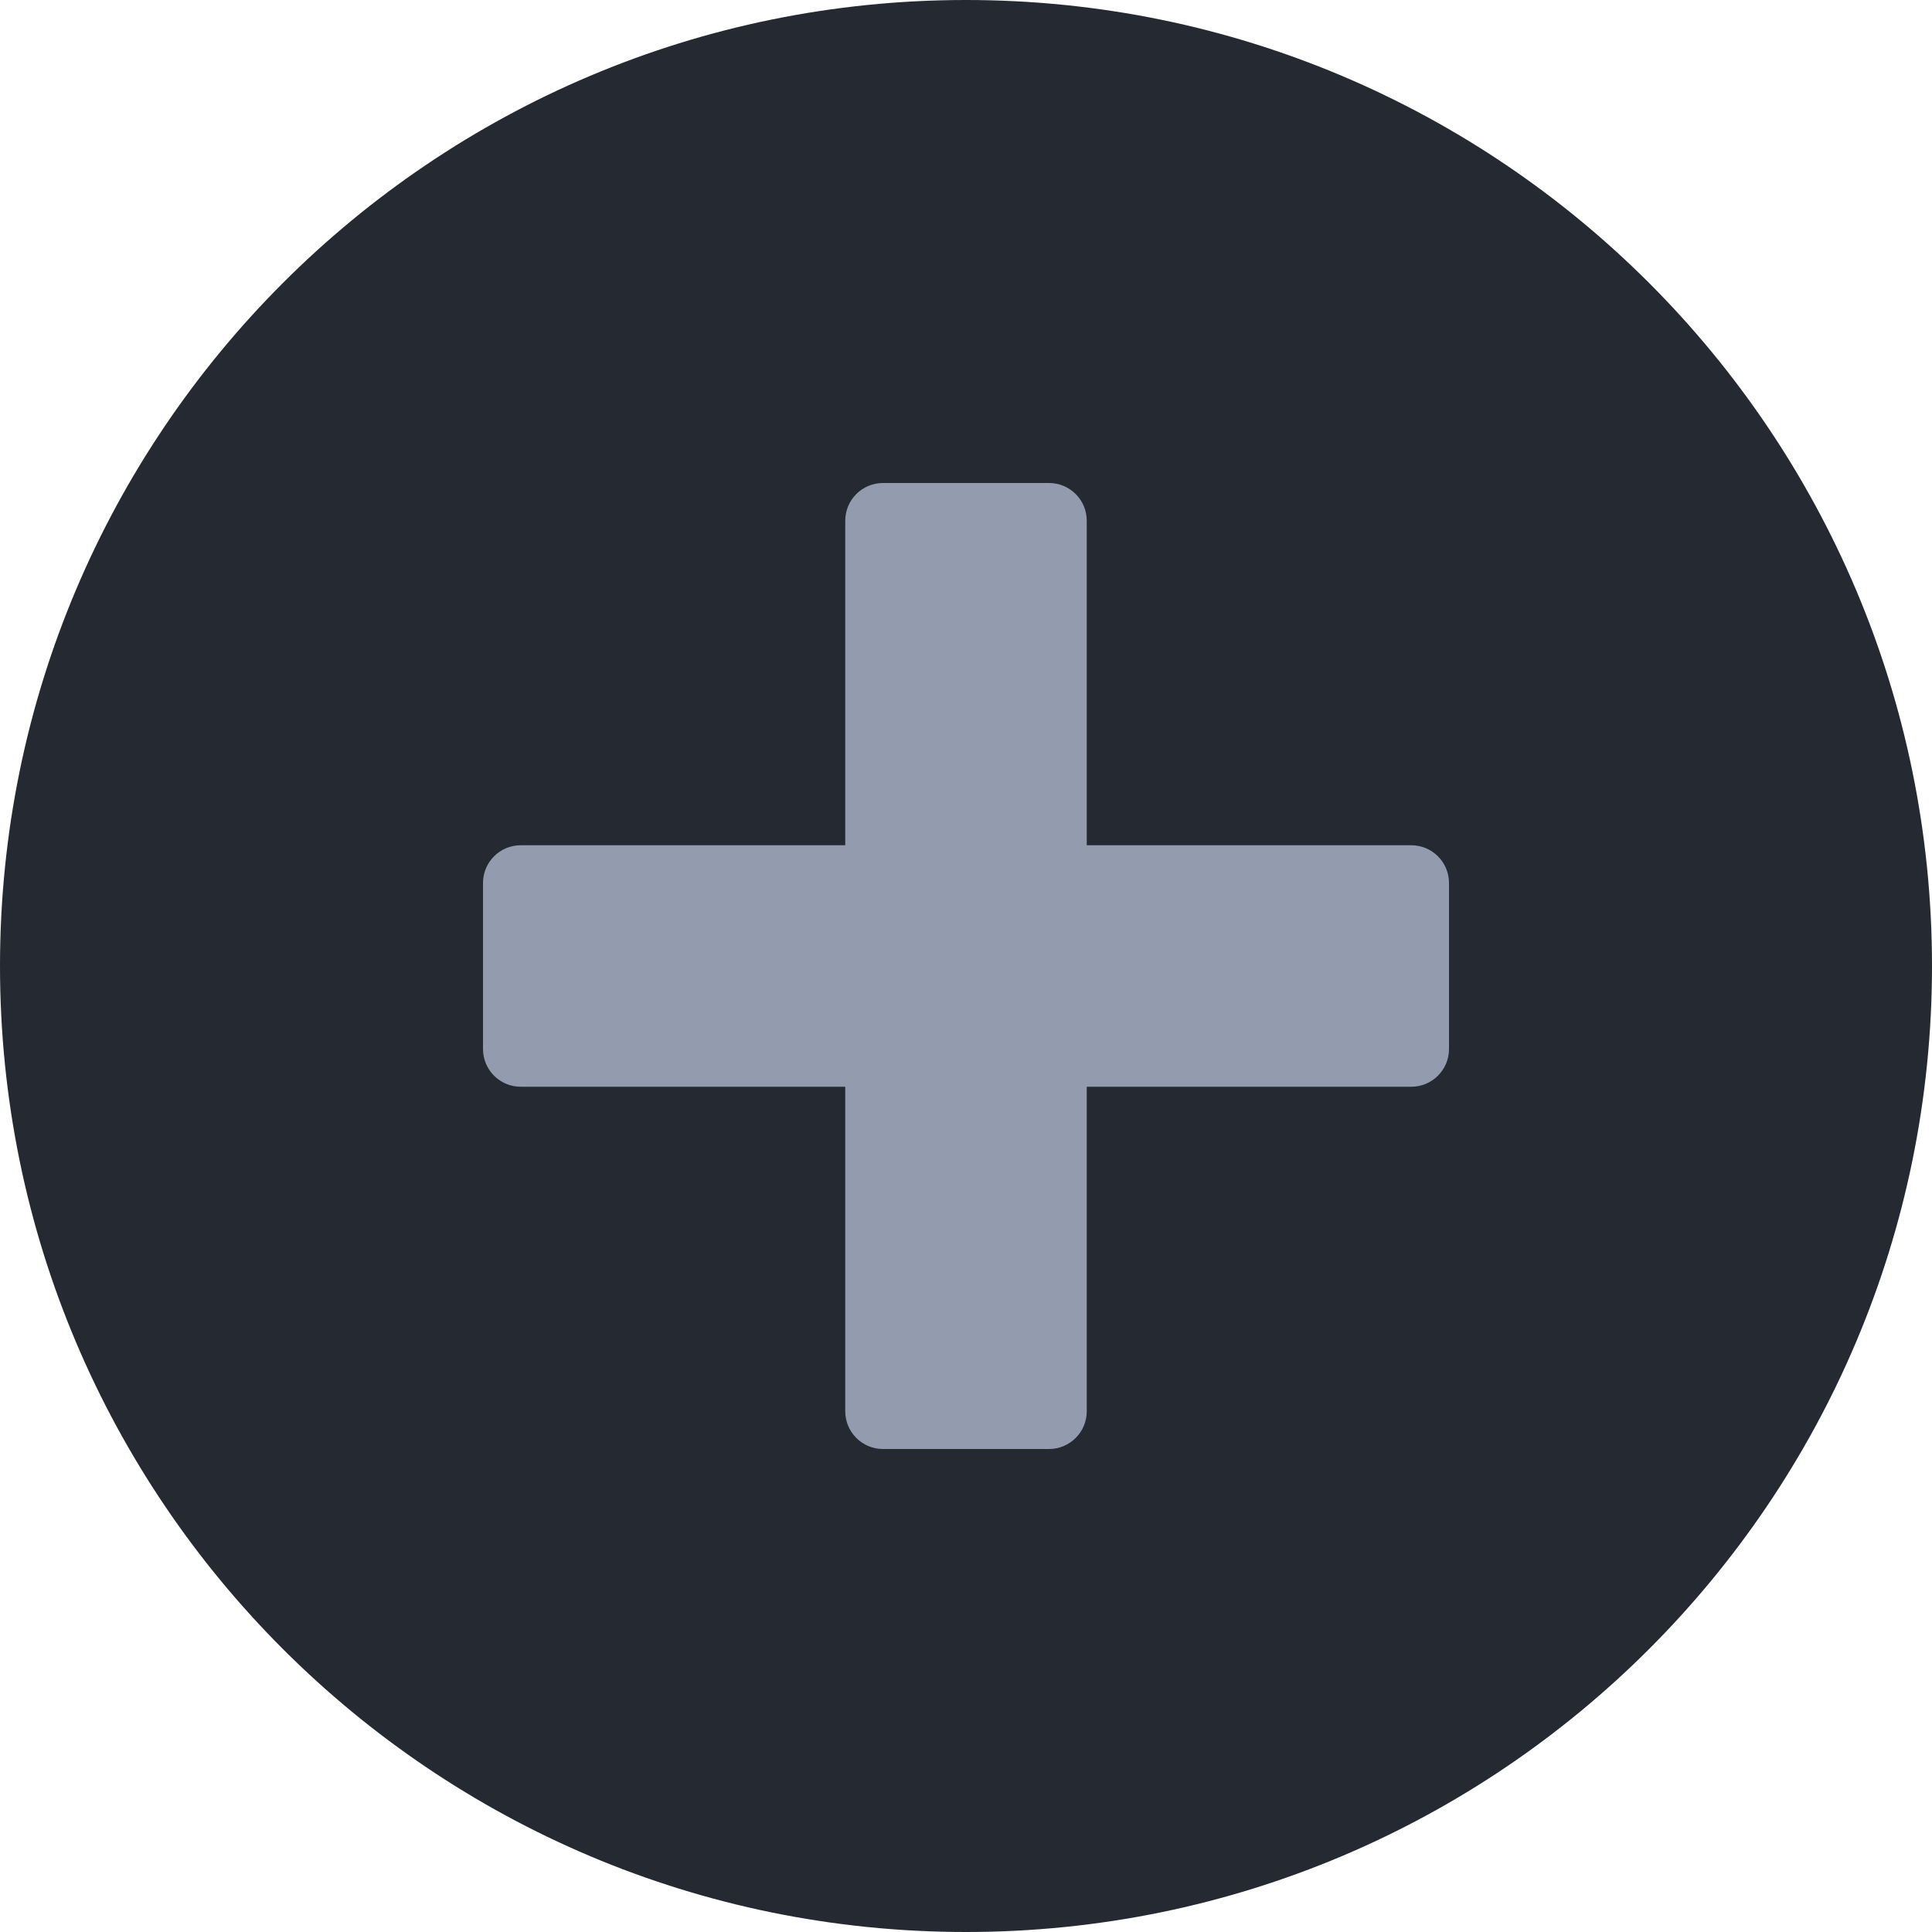
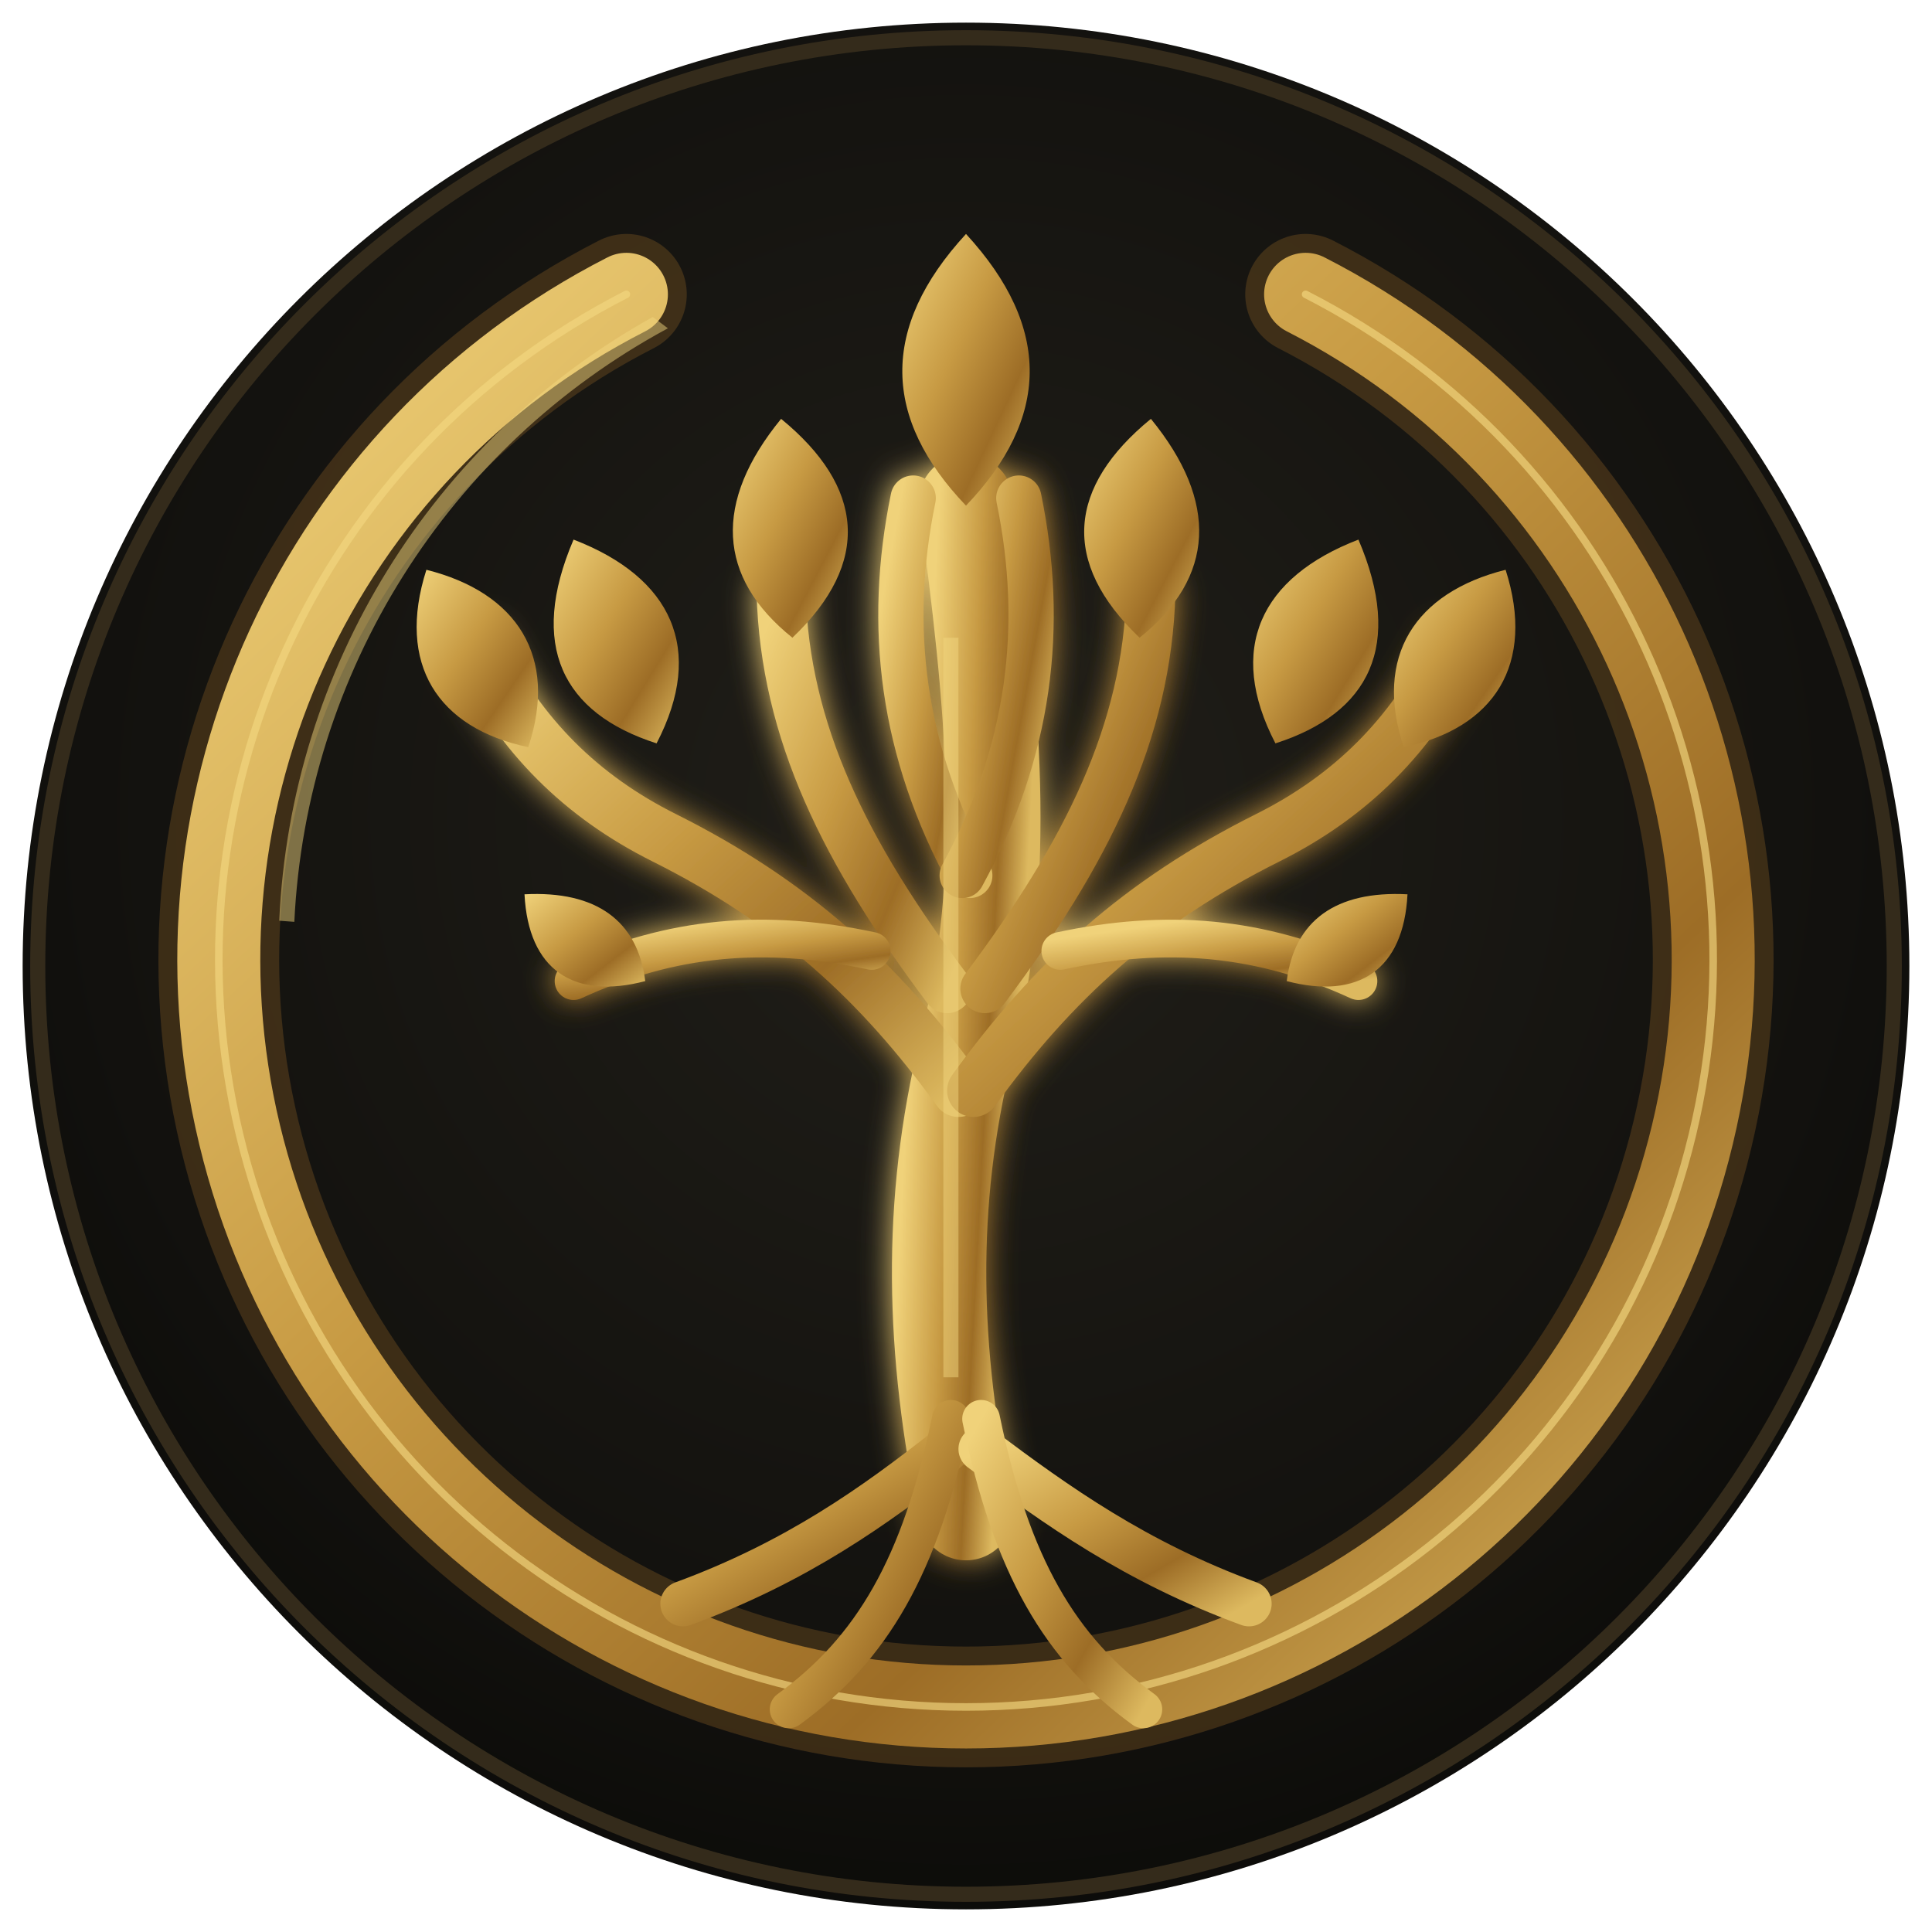
- <svg xmlns="http://www.w3.org/2000/svg" viewBox="0 0 512 512" version="1.1">
-   <style>
-     .cross {
-       fill: #939BAE;
-     }
-     .circle {
-       fill: #252931;
-     }
- 
-     @media (prefers-color-scheme: light) {
-       .cross {
-         fill: #939BAE;
-       }
-       .circle {
-         fill: #252931;
-       }
-     }
- 
-     @media (prefers-color-scheme: dark) {
-       .cross {
-         fill: #252931;
-       }
-       .circle {
-         fill: #939BAE;
-       }
-     }
-   </style>
-   <circle cx="256" cy="256" r="256" class="circle" />
-   <path d="M374 224H138C132.477 224 128 228.477 128 234V278C128 283.523 132.477 288 138 288H374C379.523 288 384 283.523 384 278V234C384 228.477 379.523 224 374 224Z" class="cross" />
-   <path d="M278 128H234C228.477 128 224 132.477 224 138V374C224 379.523 228.477 384 234 384H278C283.523 384 288 379.523 288 374V138C288 132.477 283.523 128 278 128Z" class="cross" />
+ <svg xmlns="http://www.w3.org/2000/svg" viewBox="0 0 512 512">
+   <defs>
+     <radialGradient id="obsidian" cx="50%" cy="42%" r="65%">
+       <stop offset="0" stop-color="#211f19" />
+       <stop offset="0.72" stop-color="#12110e" />
+       <stop offset="1" stop-color="#090907" />
+     </radialGradient>
+     <linearGradient id="gold" x1="0" y1="0" x2="1" y2="1">
+       <stop offset="0" stop-color="#f0d27a" />
+       <stop offset="0.42" stop-color="#c79a43" />
+       <stop offset="0.72" stop-color="#9d6d26" />
+       <stop offset="1" stop-color="#ddb95f" />
+     </linearGradient>
+     <filter id="glow" x="-30%" y="-30%" width="160%" height="160%">
+       <feGaussianBlur stdDeviation="4" result="blur" />
+       <feMerge>
+         <feMergeNode in="blur" />
+         <feMergeNode in="SourceGraphic" />
+       </feMerge>
+     </filter>
+   </defs>
+   <circle cx="256" cy="256" r="250" fill="url(#obsidian)" />
+   <circle cx="256" cy="256" r="246" fill="none" stroke="#342b1b" stroke-width="4" />
+   <path d="M166 78A198 198 0 1 0 346 78" fill="none" stroke="#6f4d20" stroke-width="32" stroke-linecap="round" opacity=".45" />
+   <path d="M166 78A198 198 0 1 0 346 78" fill="none" stroke="url(#gold)" stroke-width="22" stroke-linecap="round" />
+   <path d="M166 78A198 198 0 1 0 346 78" fill="none" stroke="#f2d77f" stroke-width="2" stroke-linecap="round" opacity=".65" />
+   <g fill="none" stroke="url(#gold)" stroke-linecap="round" stroke-linejoin="round" filter="url(#glow)">
+     <path d="M256 401C247 358 246 319 256 278C268 232 263 185 256 133" stroke-width="25" />
+     <path d="M254 289C233 260 210 239 176 222C154 211 138 195 127 173" stroke-width="14" />
+     <path d="M251 262C224 226 208 194 207 157" stroke-width="13" />
+     <path d="M257 232C239 199 235 166 242 132" stroke-width="12" />
+     <path d="M258 289C279 260 302 239 336 222C358 211 374 195 385 173" stroke-width="14" />
+     <path d="M261 262C288 226 304 194 305 157" stroke-width="13" />
+     <path d="M255 232C273 199 277 166 270 132" stroke-width="12" />
+     <path d="M231 252C203 246 178 248 152 260" stroke-width="10" />
+     <path d="M281 252C309 246 334 248 360 260" stroke-width="10" />
+   </g>
+   <g fill="url(#gold)">
+     <path d="M256 62C279 87 278 111 256 134C234 111 233 87 256 62Z" />
+     <path d="M207 111C229 129 231 149 210 169C190 153 189 133 207 111Z" />
+     <path d="M305 111C283 129 281 149 302 169C322 153 323 133 305 111Z" />
+     <path d="M152 143C178 153 187 172 174 197C149 189 140 171 152 143Z" />
+     <path d="M360 143C334 153 325 172 338 197C363 189 372 171 360 143Z" />
+     <path d="M113 151C137 157 148 174 140 198C116 193 105 176 113 151Z" />
+     <path d="M399 151C375 157 364 174 372 198C396 193 407 176 399 151Z" />
+     <path d="M139 237C158 236 169 244 171 260C152 265 140 257 139 237Z" />
+     <path d="M373 237C354 236 343 244 341 260C360 265 372 257 373 237Z" />
+   </g>
+   <g fill="none" stroke="url(#gold)" stroke-linecap="round">
+     <path d="M251 384C232 399 211 414 181 425" stroke-width="12" />
+     <path d="M252 376C244 415 231 437 209 453" stroke-width="10" />
+     <path d="M260 384C280 399 301 414 331 425" stroke-width="12" />
+     <path d="M260 376C268 415 281 437 303 453" stroke-width="10" />
+     <path d="M256 389V459" stroke-width="12" />
+   </g>
+   <g fill="#f2d77f" opacity=".48">
+     <path d="M250 169h4v196h-4z" />
+     <path d="M173 84A193 193 0 0 0 74 244l4 .3A189 189 0 0 1 177 87Z" />
+   </g>
</svg>
